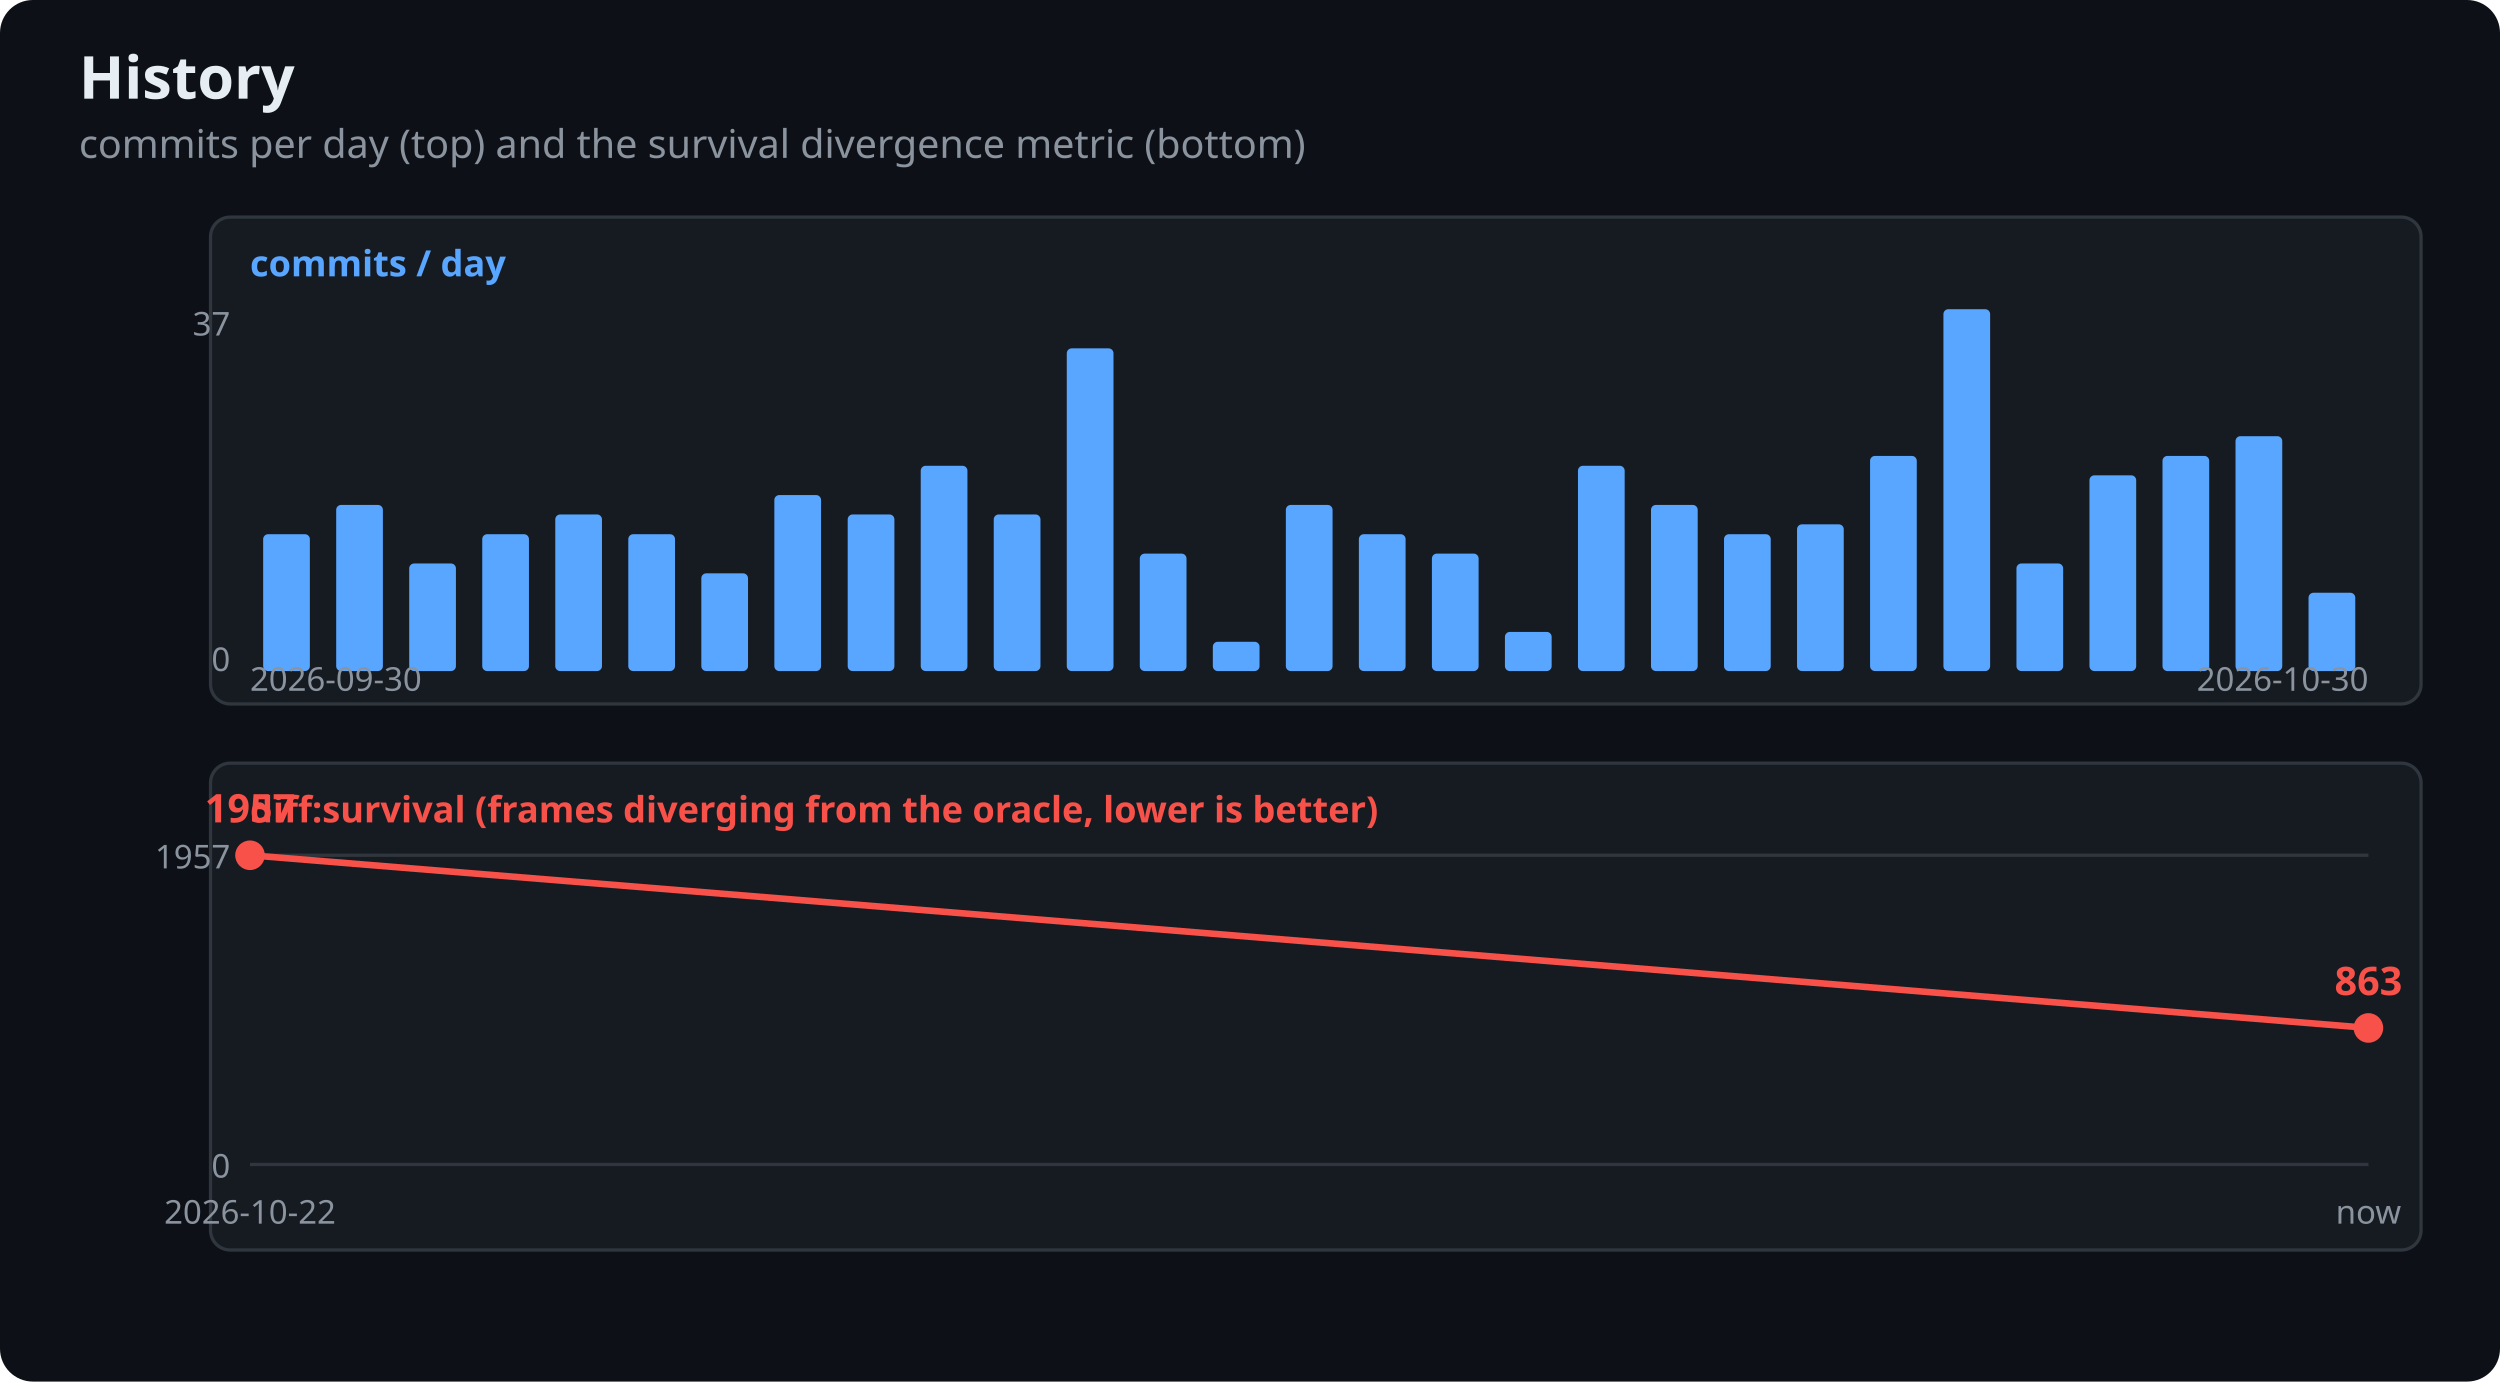
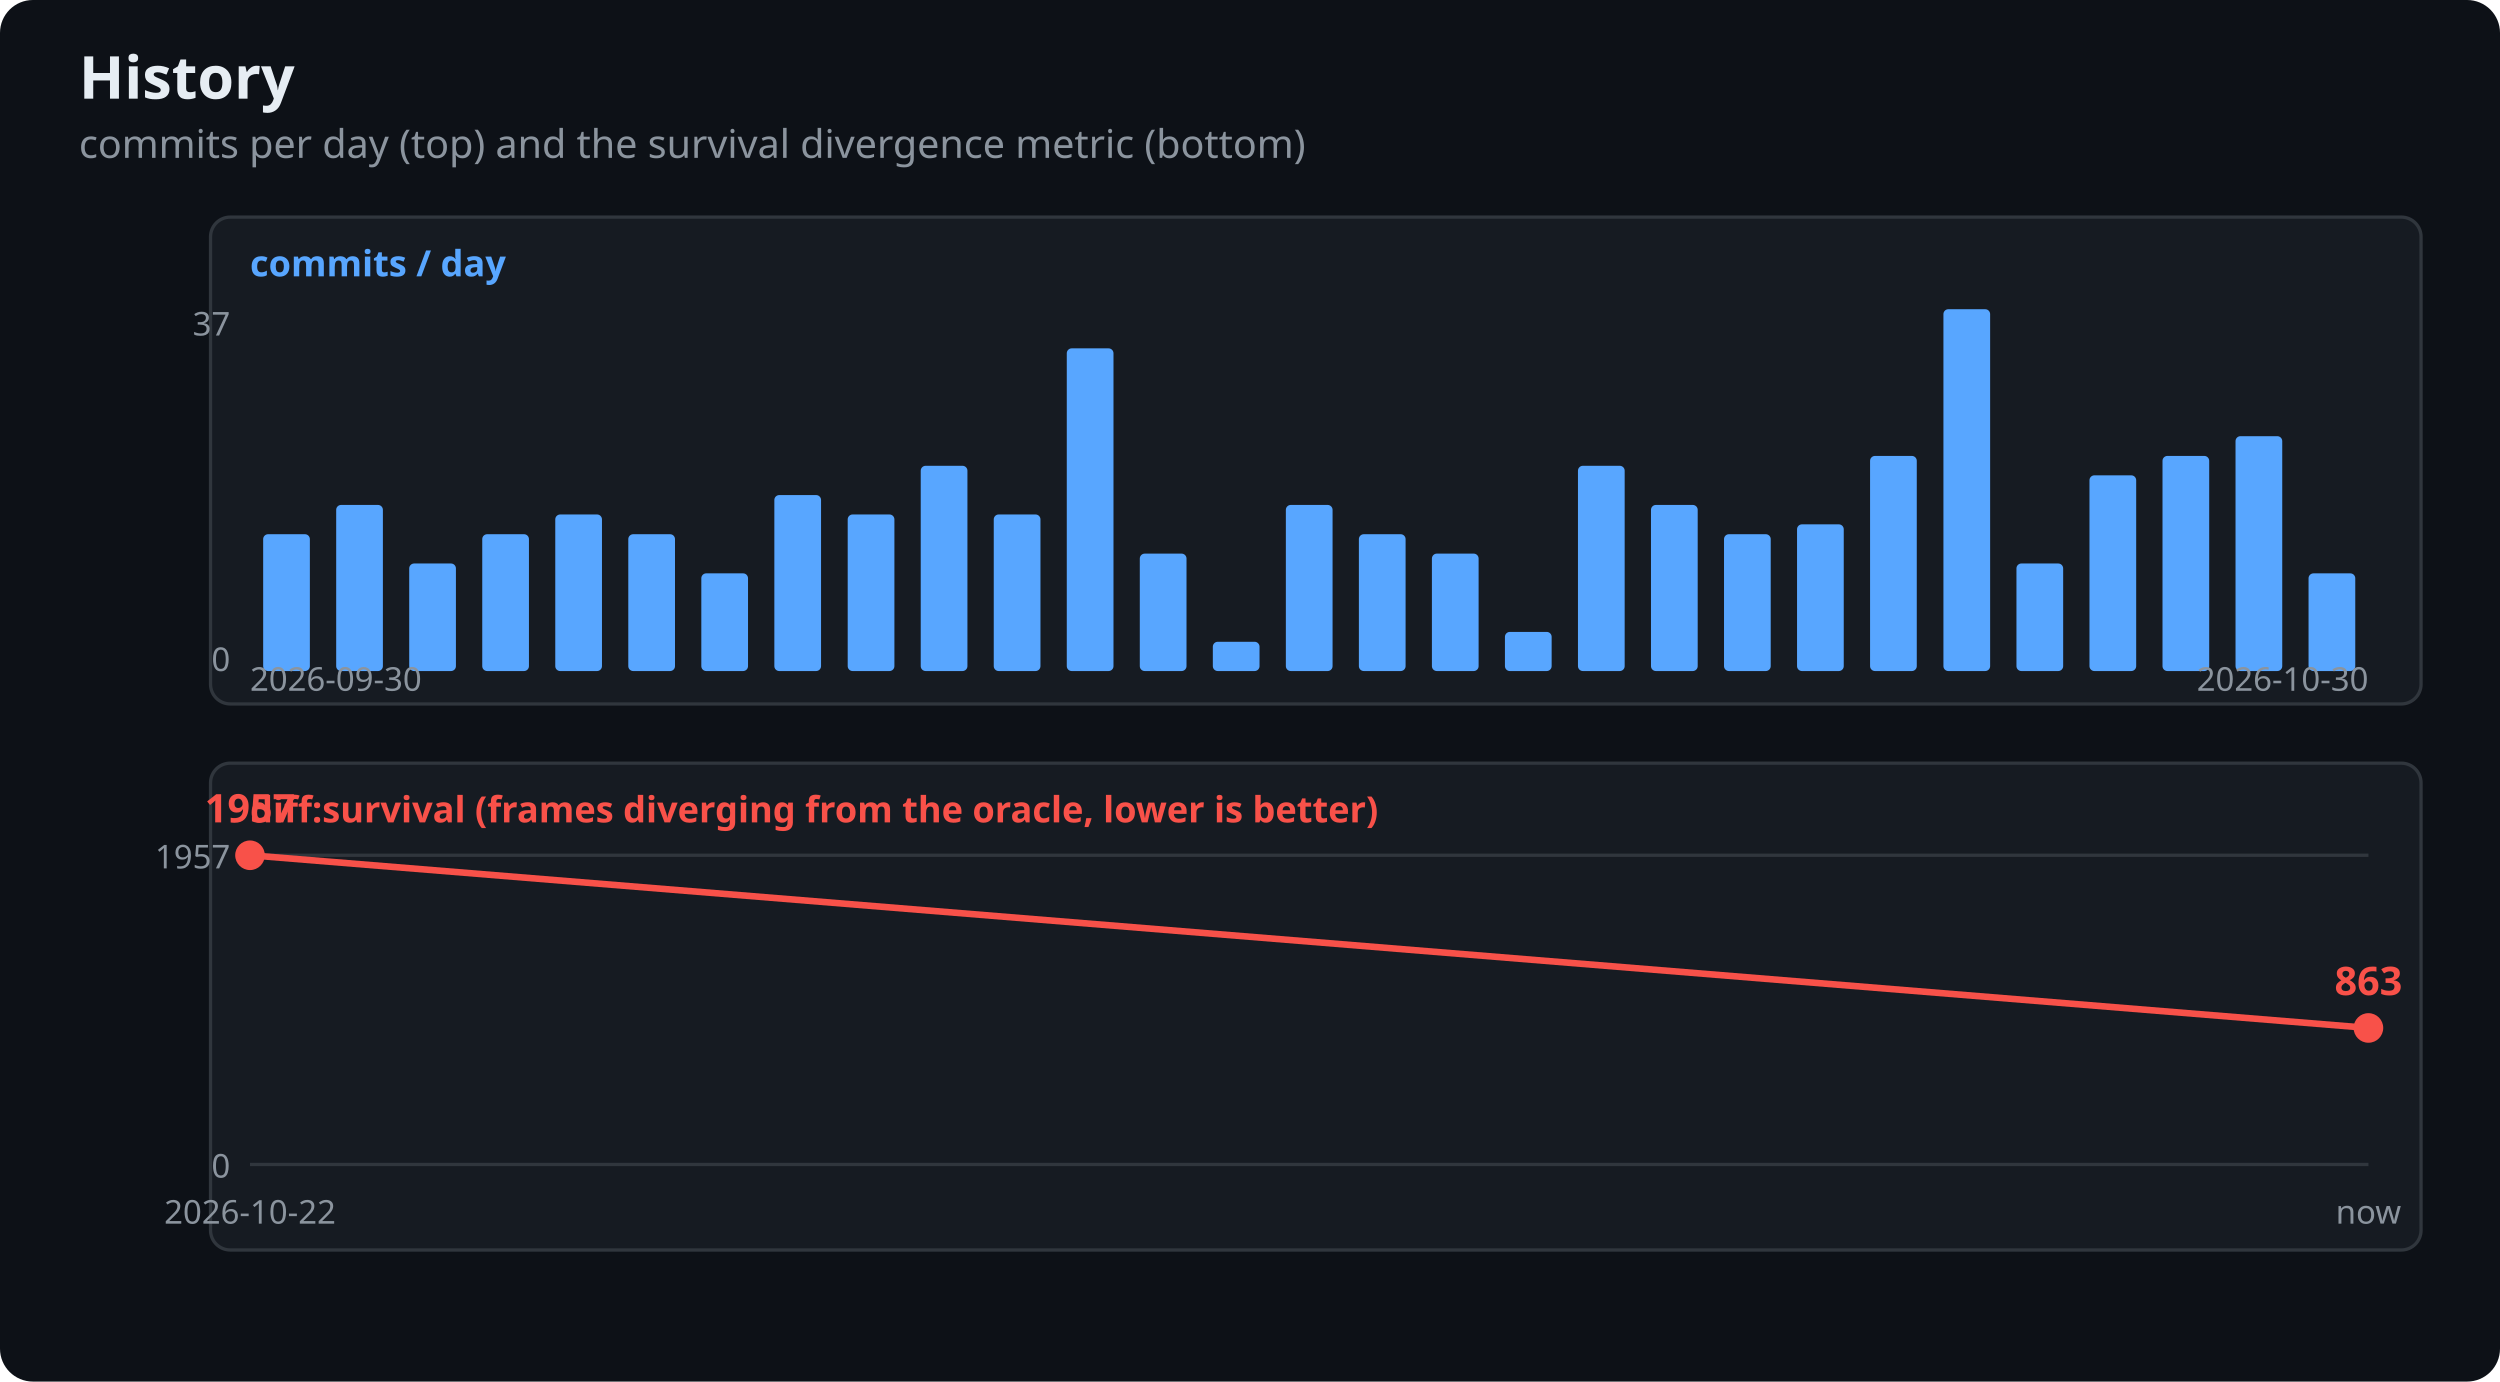
<svg xmlns="http://www.w3.org/2000/svg" width="760" height="420" viewBox="0 0 760 420" font-family="Segoe UI,Ubuntu,sans-serif">
  <rect width="760" height="420" rx="10" fill="#0d1117" />
  <text x="24" y="30" fill="#e6edf3" font-size="18" font-weight="600">History</text>
  <text x="24" y="48" fill="#8b949e" font-size="12">commits per day (top) and the survival divergence metric (bottom)</text>
  <rect x="64" y="66" width="672" height="148" fill="#161b22" stroke="#30363d" rx="6" />
  <text x="76" y="84" fill="#58a6ff" font-size="11" font-weight="600">commits / day</text>
  <rect x="80.0" y="162.4" width="14.2" height="41.6" fill="#58a6ff" rx="1.5" />
  <rect x="102.2" y="153.5" width="14.2" height="50.5" fill="#58a6ff" rx="1.5" />
  <rect x="124.4" y="171.3" width="14.2" height="32.7" fill="#58a6ff" rx="1.5" />
  <rect x="146.6" y="162.4" width="14.2" height="41.6" fill="#58a6ff" rx="1.5" />
  <rect x="168.8" y="156.4" width="14.2" height="47.6" fill="#58a6ff" rx="1.5" />
  <rect x="191.0" y="162.4" width="14.2" height="41.6" fill="#58a6ff" rx="1.5" />
  <rect x="213.2" y="174.3" width="14.2" height="29.7" fill="#58a6ff" rx="1.5" />
  <rect x="235.4" y="150.5" width="14.2" height="53.5" fill="#58a6ff" rx="1.5" />
  <rect x="257.7" y="156.4" width="14.2" height="47.6" fill="#58a6ff" rx="1.5" />
  <rect x="279.9" y="141.6" width="14.2" height="62.4" fill="#58a6ff" rx="1.5" />
  <rect x="302.1" y="156.4" width="14.2" height="47.6" fill="#58a6ff" rx="1.5" />
  <rect x="324.3" y="105.9" width="14.2" height="98.1" fill="#58a6ff" rx="1.5" />
  <rect x="346.5" y="168.3" width="14.2" height="35.7" fill="#58a6ff" rx="1.5" />
  <rect x="368.7" y="195.1" width="14.2" height="8.9" fill="#58a6ff" rx="1.5" />
  <rect x="390.9" y="153.5" width="14.2" height="50.5" fill="#58a6ff" rx="1.5" />
  <rect x="413.1" y="162.4" width="14.2" height="41.6" fill="#58a6ff" rx="1.5" />
  <rect x="435.3" y="168.3" width="14.2" height="35.7" fill="#58a6ff" rx="1.5" />
  <rect x="457.5" y="192.1" width="14.2" height="11.9" fill="#58a6ff" rx="1.5" />
  <rect x="479.7" y="141.6" width="14.2" height="62.4" fill="#58a6ff" rx="1.5" />
  <rect x="501.9" y="153.5" width="14.2" height="50.5" fill="#58a6ff" rx="1.5" />
  <rect x="524.1" y="162.4" width="14.2" height="41.6" fill="#58a6ff" rx="1.5" />
  <rect x="546.3" y="159.4" width="14.2" height="44.6" fill="#58a6ff" rx="1.5" />
  <rect x="568.5" y="138.6" width="14.2" height="65.4" fill="#58a6ff" rx="1.5" />
  <rect x="590.8" y="94.0" width="14.2" height="110.0" fill="#58a6ff" rx="1.5" />
  <rect x="613.0" y="171.3" width="14.2" height="32.7" fill="#58a6ff" rx="1.5" />
  <rect x="635.2" y="144.5" width="14.2" height="59.5" fill="#58a6ff" rx="1.5" />
  <rect x="657.4" y="138.6" width="14.2" height="65.4" fill="#58a6ff" rx="1.5" />
  <rect x="679.6" y="132.6" width="14.2" height="71.4" fill="#58a6ff" rx="1.5" />
-   <rect x="701.8" y="180.2" width="14.2" height="23.8" fill="#58a6ff" rx="1.5" />
+   <rect x="701.8" y="174.3" width="14.2" height="29.7" fill="#58a6ff" rx="1.5" />
  <text x="70" y="102" fill="#8b949e" font-size="10" text-anchor="end">37</text>
  <text x="70" y="204" fill="#8b949e" font-size="10" text-anchor="end">0</text>
  <text x="76" y="210" fill="#8b949e" font-size="10">2026-09-30</text>
  <text x="720" y="210" fill="#8b949e" font-size="10" text-anchor="end">2026-10-30</text>
  <rect x="64" y="232" width="672" height="148" fill="#161b22" stroke="#30363d" rx="6" />
  <text x="76" y="250" fill="#f85149" font-size="11" font-weight="600">diff:survival (frames diverging from the oracle, lower is better)</text>
  <line x1="76" y1="354.0" x2="720" y2="354.0" stroke="#30363d" stroke-width="1" />
  <text x="70" y="358.0" fill="#8b949e" font-size="10" text-anchor="end">0</text>
  <line x1="76" y1="260.0" x2="720" y2="260.0" stroke="#30363d" stroke-width="1" />
  <text x="70" y="264.0" fill="#8b949e" font-size="10" text-anchor="end">1957</text>
  <circle cx="76.0" cy="260.0" r="4.5" fill="#f85149" />
  <text x="76.0" y="250.0" fill="#f85149" font-size="12" font-weight="600" text-anchor="middle">1957</text>
  <text x="76.0" y="372" fill="#8b949e" font-size="10" text-anchor="middle">2026-10-22</text>
  <circle cx="720.0" cy="312.5" r="4.5" fill="#f85149" />
  <text x="720.0" y="302.5" fill="#f85149" font-size="12" font-weight="600" text-anchor="middle">863</text>
  <text x="720.0" y="372" fill="#8b949e" font-size="10" text-anchor="middle">now</text>
  <polyline points="76.0,260.0 720.0,312.5" fill="none" stroke="#f85149" stroke-width="2" />
</svg>
